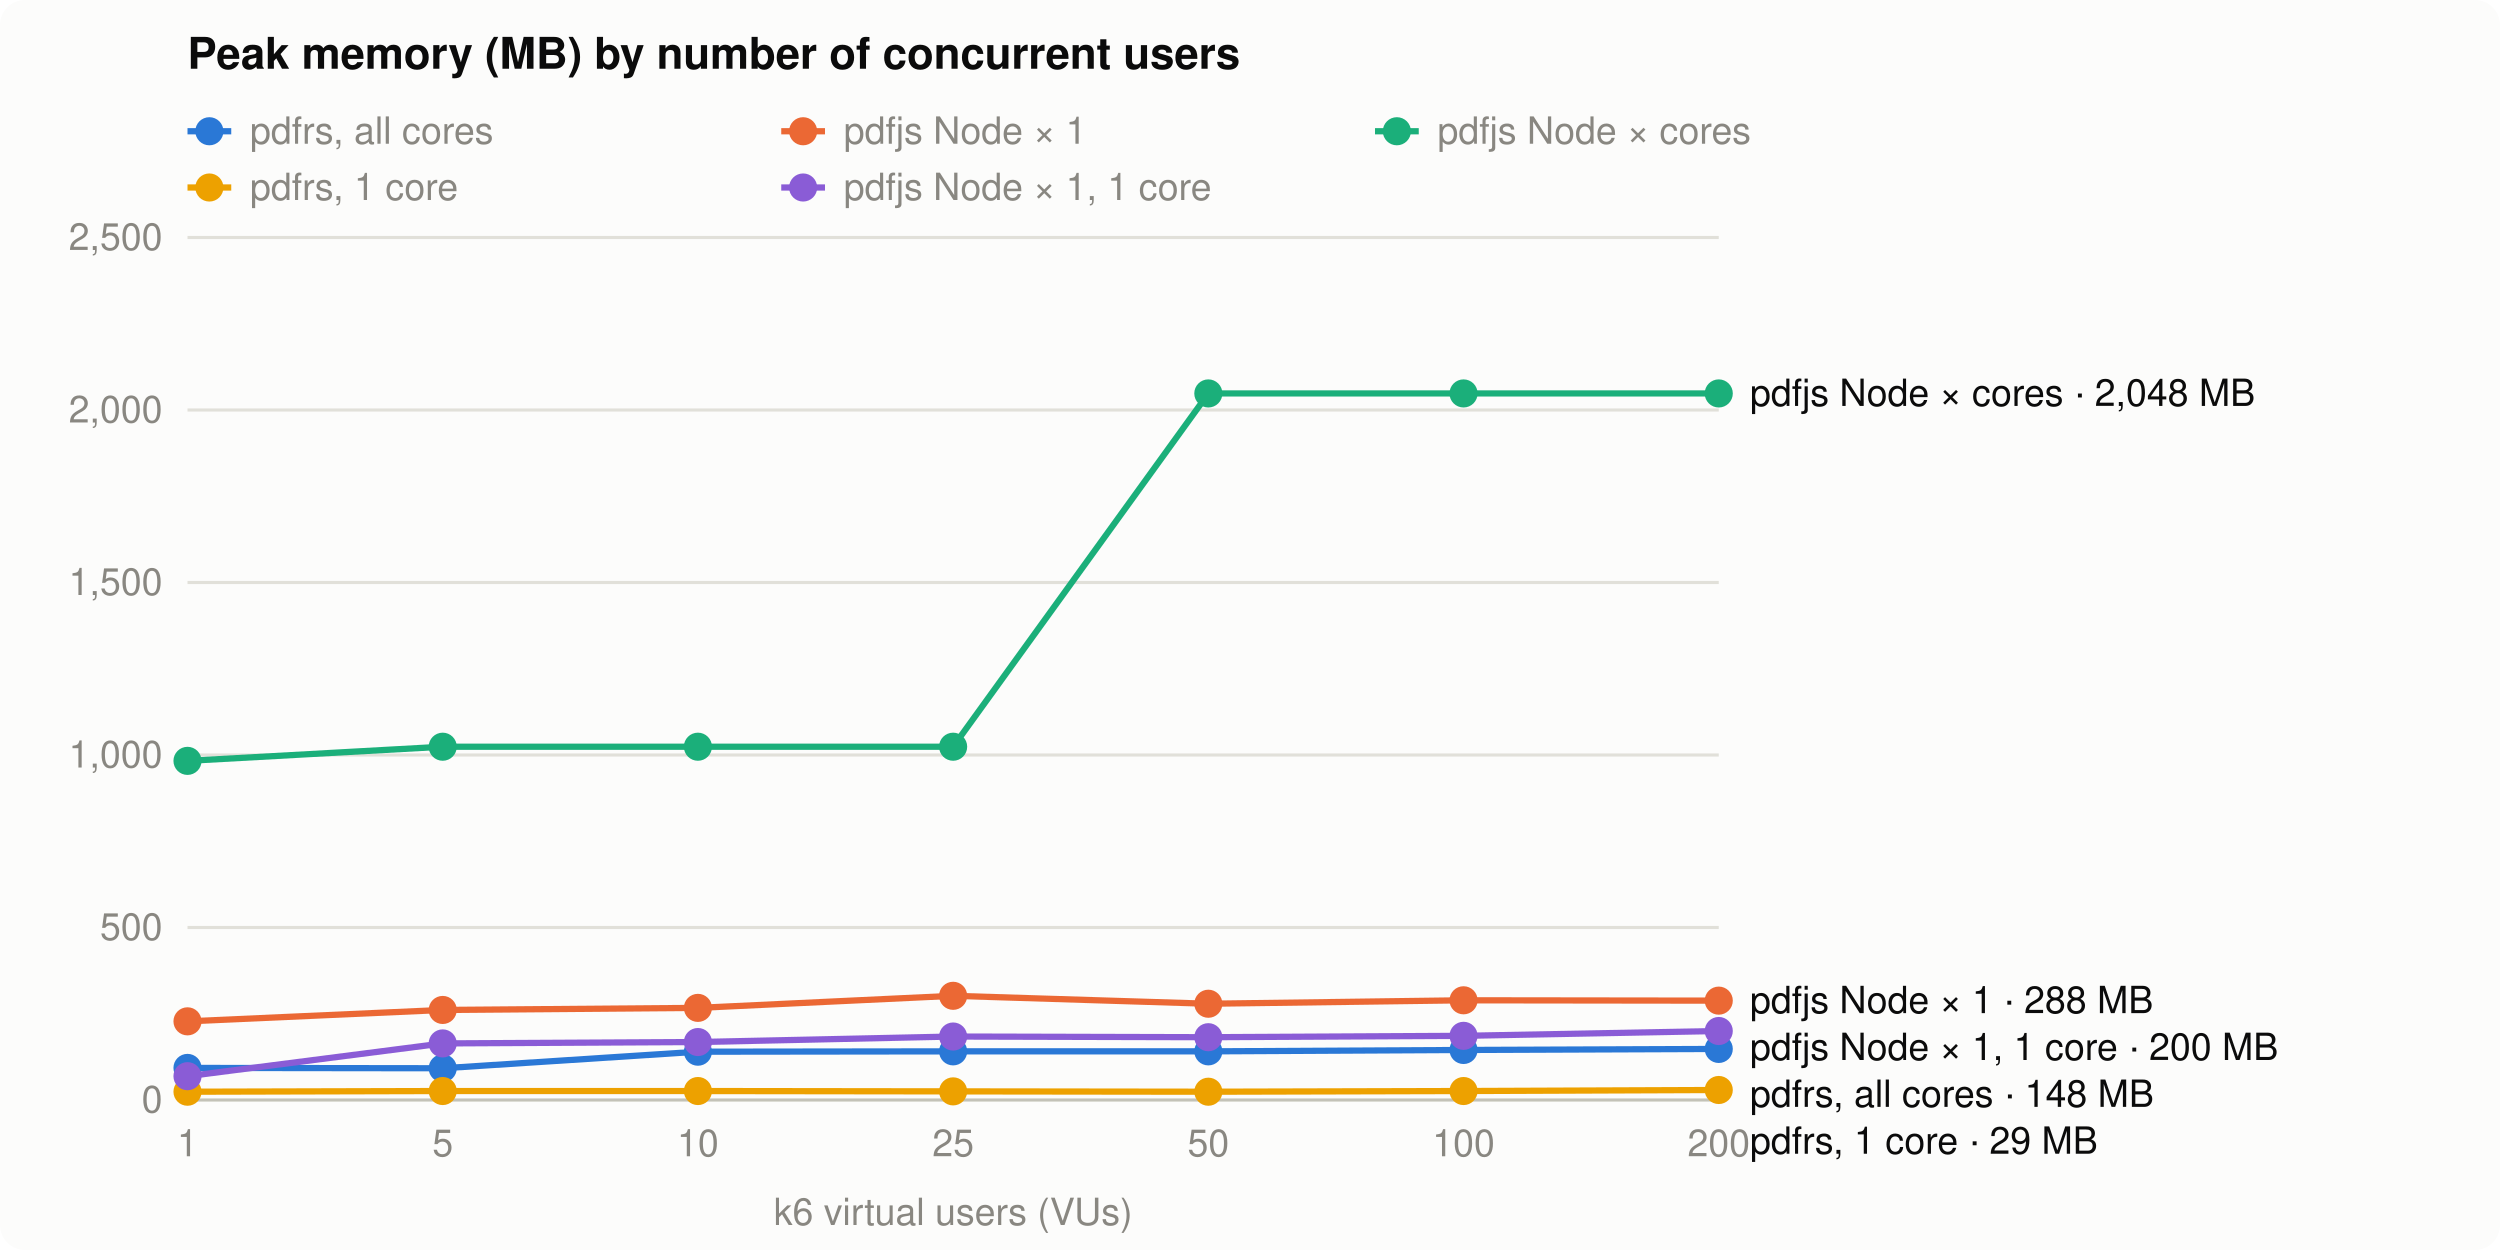
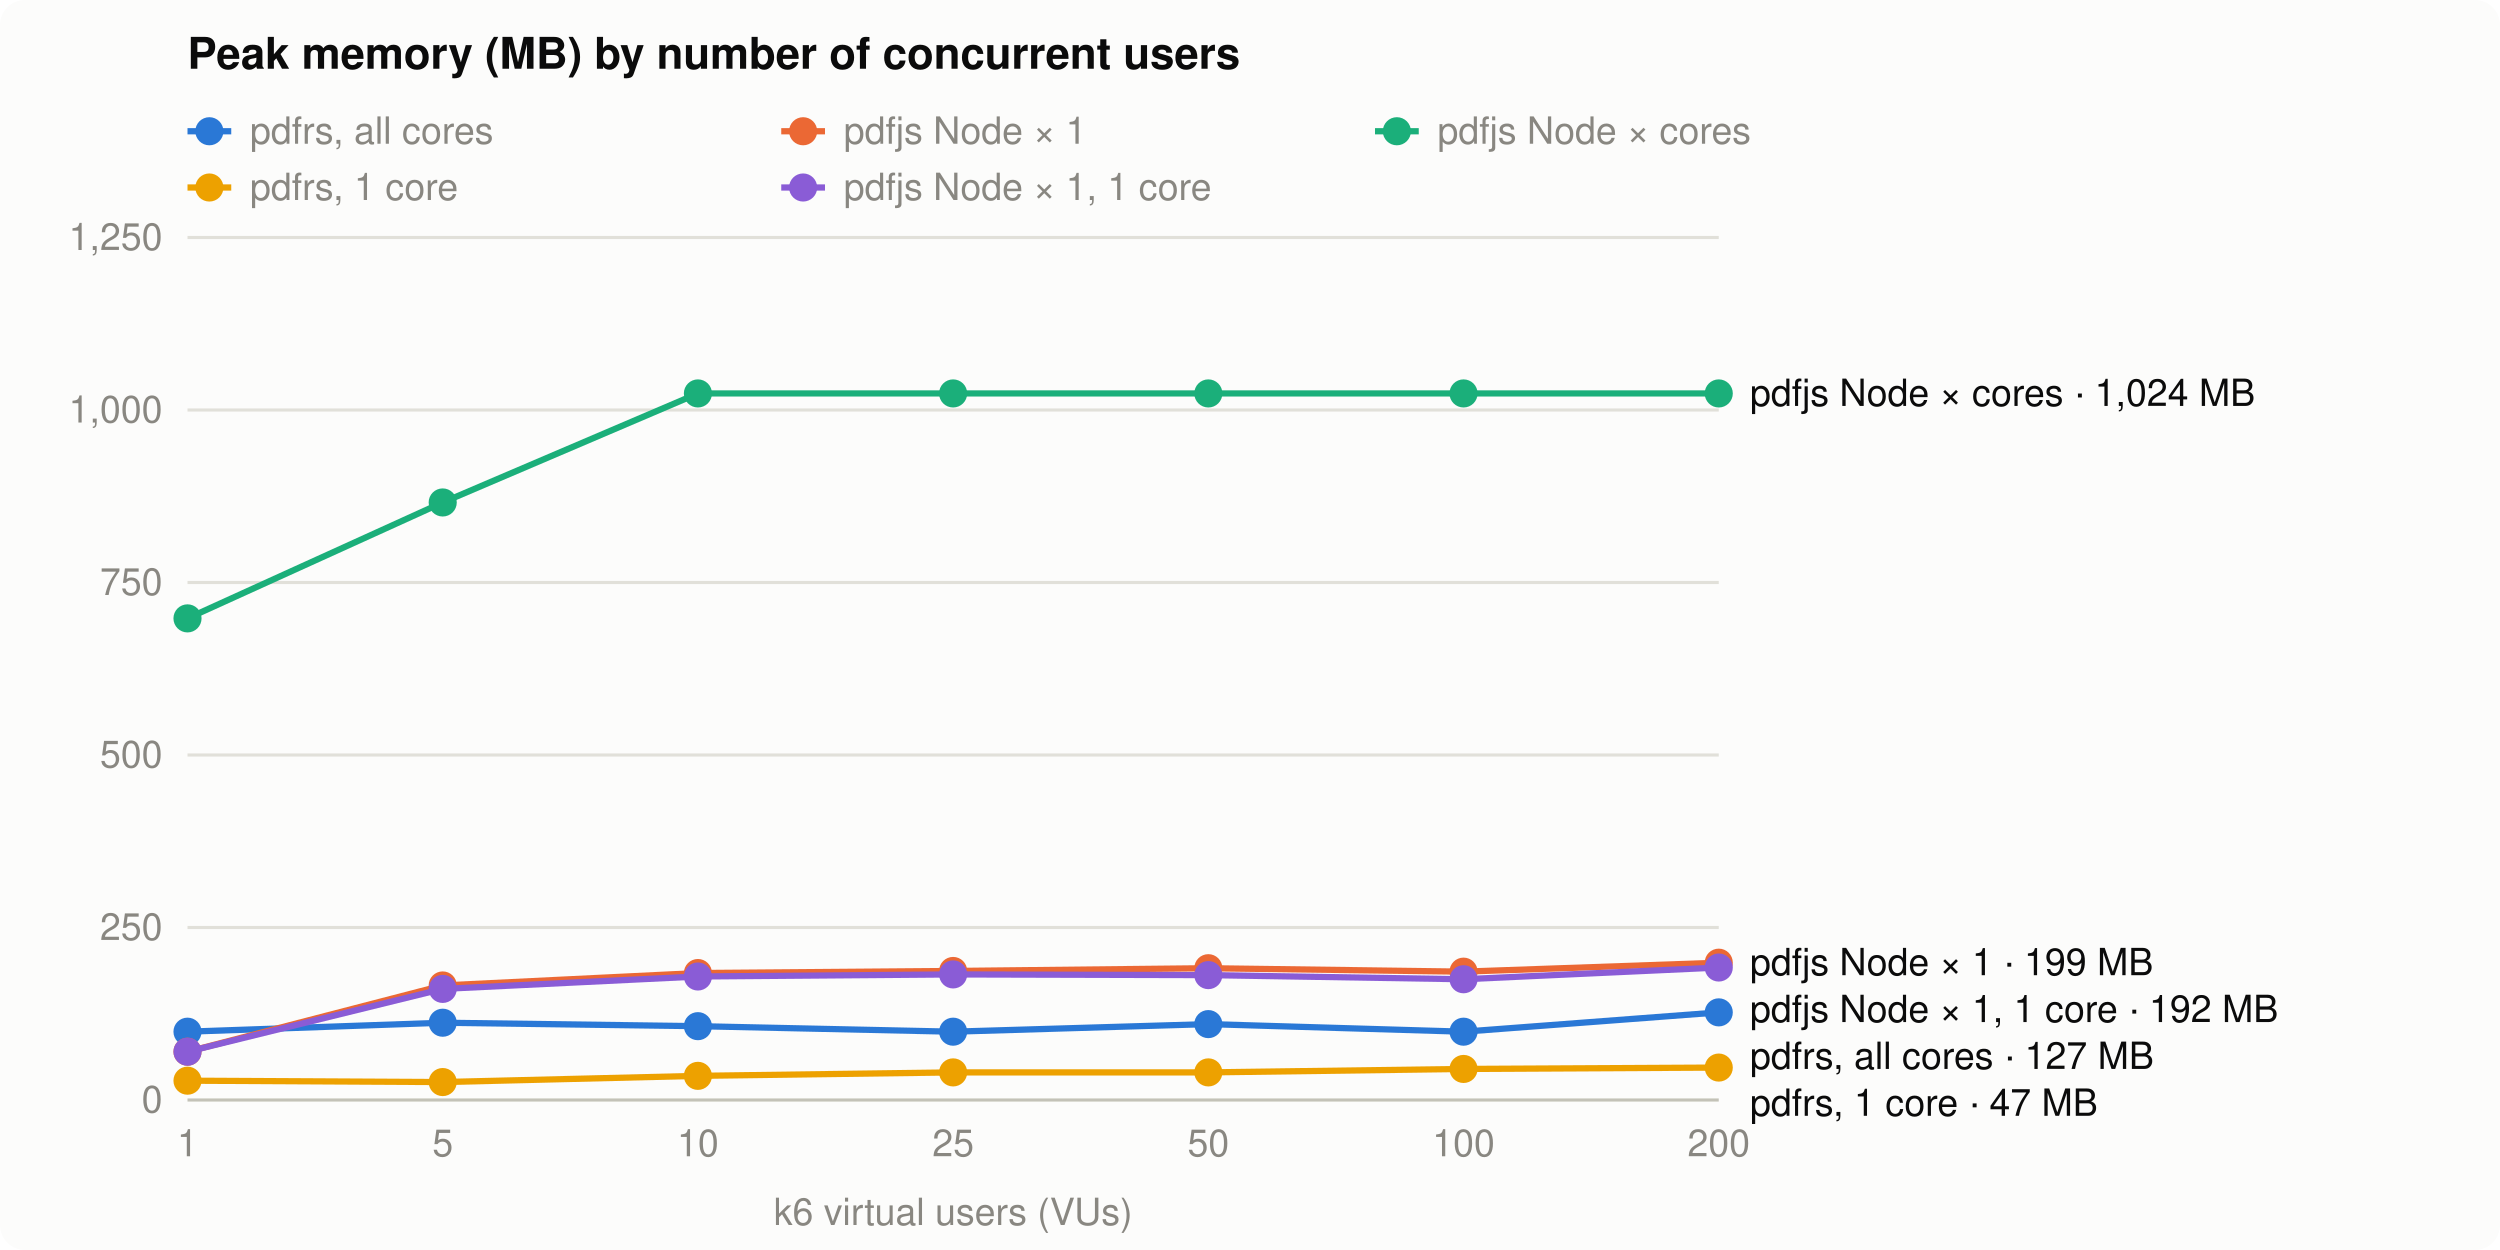
<svg xmlns="http://www.w3.org/2000/svg" viewBox="0 0 800 400" width="800" font-family="-apple-system, Segoe UI, Helvetica, sans-serif" font-size="12">
  <style>
  .bg{fill:#fcfcfb} .ink{fill:#0b0b0b} .muted{fill:#898781} .grid{stroke:#e1e0d9} .axis{stroke:#c3c2b7}
  .s1{stroke:#2a78d6;fill:#2a78d6} .s2{stroke:#eb6834;fill:#eb6834} .s3{stroke:#1baf7a;fill:#1baf7a} .s4{stroke:#eda100;fill:#eda100} .s5{stroke:#8a5cd6;fill:#8a5cd6}
  @media (prefers-color-scheme: dark){
    .bg{fill:#1a1a19} .ink{fill:#f0efec} .grid{stroke:#2c2c2a} .axis{stroke:#383835}
    .s1{stroke:#3987e5;fill:#3987e5} .s2{stroke:#d95926;fill:#d95926} .s3{stroke:#199e70;fill:#199e70} .s4{stroke:#c98500;fill:#c98500} .s5{stroke:#9b6fe3;fill:#9b6fe3}
  }
</style>
  <rect class="bg" width="800" height="400" rx="8" />
  <text class="ink" x="60" y="22" font-size="14" font-weight="600">Peak memory (MB) by number of concurrent users</text>
  <g transform="translate(60,42)">
    <line class="s1" x1="0" x2="14" y1="0" y2="0" stroke-width="2" />
    <circle class="s1" cx="7" r="4" />
    <text class="muted" x="20" y="4">pdfrs, all cores</text>
  </g>
  <g transform="translate(250,42)">
    <line class="s2" x1="0" x2="14" y1="0" y2="0" stroke-width="2" />
    <circle class="s2" cx="7" r="4" />
    <text class="muted" x="20" y="4">pdfjs Node × 1</text>
  </g>
  <g transform="translate(440,42)">
    <line class="s3" x1="0" x2="14" y1="0" y2="0" stroke-width="2" />
    <circle class="s3" cx="7" r="4" />
    <text class="muted" x="20" y="4">pdfjs Node × cores</text>
  </g>
  <g transform="translate(60,60)">
    <line class="s4" x1="0" x2="14" y1="0" y2="0" stroke-width="2" />
    <circle class="s4" cx="7" r="4" />
    <text class="muted" x="20" y="4">pdfrs, 1 core</text>
  </g>
  <g transform="translate(250,60)">
    <line class="s5" x1="0" x2="14" y1="0" y2="0" stroke-width="2" />
    <circle class="s5" cx="7" r="4" />
    <text class="muted" x="20" y="4">pdfjs Node × 1, 1 core</text>
  </g>
  <line class="axis" x1="60" x2="550" y1="352" y2="352" />
  <text class="muted" x="52" y="356" text-anchor="end">0</text>
  <line class="grid" x1="60" x2="550" y1="296.8" y2="296.8" />
-   <text class="muted" x="52" y="300.8" text-anchor="end">500</text>
+   <text class="muted" x="52" y="300.8" text-anchor="end">250</text>
  <line class="grid" x1="60" x2="550" y1="241.6" y2="241.6" />
-   <text class="muted" x="52" y="245.6" text-anchor="end">1,000</text>
+   <text class="muted" x="52" y="245.6" text-anchor="end">500</text>
  <line class="grid" x1="60" x2="550" y1="186.4" y2="186.4" />
-   <text class="muted" x="52" y="190.4" text-anchor="end">1,500</text>
+   <text class="muted" x="52" y="190.4" text-anchor="end">750</text>
  <line class="grid" x1="60" x2="550" y1="131.2" y2="131.2" />
-   <text class="muted" x="52" y="135.2" text-anchor="end">2,000</text>
+   <text class="muted" x="52" y="135.2" text-anchor="end">1,000</text>
  <line class="grid" x1="60" x2="550" y1="76" y2="76" />
-   <text class="muted" x="52" y="80" text-anchor="end">2,500</text>
+   <text class="muted" x="52" y="80" text-anchor="end">1,250</text>
  <text class="muted" x="60" y="370" text-anchor="middle">1</text>
  <text class="muted" x="141.667" y="370" text-anchor="middle">5</text>
  <text class="muted" x="223.333" y="370" text-anchor="middle">10</text>
  <text class="muted" x="305" y="370" text-anchor="middle">25</text>
  <text class="muted" x="386.667" y="370" text-anchor="middle">50</text>
  <text class="muted" x="468.333" y="370" text-anchor="middle">100</text>
  <text class="muted" x="550" y="370" text-anchor="middle">200</text>
  <text class="muted" x="305" y="392" text-anchor="middle">k6 virtual users (VUs)</text>
-   <polyline class="s1" style="fill:none" stroke-width="2" stroke-linejoin="round" points="60,341.733 141.667,341.843 223.333,336.544 305,336.434 386.667,336.434 468.333,335.992 550,335.661" />
-   <circle class="s1" cx="60" cy="341.733" r="4" />
-   <circle class="s1" cx="141.667" cy="341.843" r="4" />
-   <circle class="s1" cx="223.333" cy="336.544" r="4" />
-   <circle class="s1" cx="305" cy="336.434" r="4" />
-   <circle class="s1" cx="386.667" cy="336.434" r="4" />
-   <circle class="s1" cx="468.333" cy="335.992" r="4" />
-   <circle class="s1" cx="550" cy="335.661" r="4" />
-   <polyline class="s2" style="fill:none" stroke-width="2" stroke-linejoin="round" points="60,326.829 141.667,323.186 223.333,322.523 305,318.659 386.667,321.198 468.333,320.094 550,320.205" />
-   <circle class="s2" cx="60" cy="326.829" r="4" />
-   <circle class="s2" cx="141.667" cy="323.186" r="4" />
-   <circle class="s2" cx="223.333" cy="322.523" r="4" />
-   <circle class="s2" cx="305" cy="318.659" r="4" />
-   <circle class="s2" cx="386.667" cy="321.198" r="4" />
-   <circle class="s2" cx="468.333" cy="320.094" r="4" />
-   <circle class="s2" cx="550" cy="320.205" r="4" />
-   <polyline class="s3" style="fill:none" stroke-width="2" stroke-linejoin="round" points="60,243.477 141.667,238.95 223.333,238.95 305,238.95 386.667,125.901 468.333,125.901 550,125.901" />
-   <circle class="s3" cx="60" cy="243.477" r="4" />
-   <circle class="s3" cx="141.667" cy="238.95" r="4" />
-   <circle class="s3" cx="223.333" cy="238.95" r="4" />
-   <circle class="s3" cx="305" cy="238.95" r="4" />
+   <polyline class="s1" style="fill:none" stroke-width="2" stroke-linejoin="round" points="60,330.141 141.667,327.27 223.333,328.374 305,330.141 386.667,327.712 468.333,330.141 550,323.958" />
+   <circle class="s1" cx="60" cy="330.141" r="4" />
+   <circle class="s1" cx="141.667" cy="327.27" r="4" />
+   <circle class="s1" cx="223.333" cy="328.374" r="4" />
+   <circle class="s1" cx="305" cy="330.141" r="4" />
+   <circle class="s1" cx="386.667" cy="327.712" r="4" />
+   <circle class="s1" cx="468.333" cy="330.141" r="4" />
+   <circle class="s1" cx="550" cy="323.958" r="4" />
+   <polyline class="s2" style="fill:none" stroke-width="2" stroke-linejoin="round" points="60,336.544 141.667,315.347 223.333,311.373 305,310.71 386.667,309.827 468.333,310.931 550,308.061" />
+   <circle class="s2" cx="60" cy="336.544" r="4" />
+   <circle class="s2" cx="141.667" cy="315.347" r="4" />
+   <circle class="s2" cx="223.333" cy="311.373" r="4" />
+   <circle class="s2" cx="305" cy="310.71" r="4" />
+   <circle class="s2" cx="386.667" cy="309.827" r="4" />
+   <circle class="s2" cx="468.333" cy="310.931" r="4" />
+   <circle class="s2" cx="550" cy="308.061" r="4" />
+   <polyline class="s3" style="fill:none" stroke-width="2" stroke-linejoin="round" points="60,197.882 141.667,160.787 223.333,125.901 305,125.901 386.667,125.901 468.333,125.901 550,125.901" />
+   <circle class="s3" cx="60" cy="197.882" r="4" />
+   <circle class="s3" cx="141.667" cy="160.787" r="4" />
+   <circle class="s3" cx="223.333" cy="125.901" r="4" />
+   <circle class="s3" cx="305" cy="125.901" r="4" />
  <circle class="s3" cx="386.667" cy="125.901" r="4" />
  <circle class="s3" cx="468.333" cy="125.901" r="4" />
  <circle class="s3" cx="550" cy="125.901" r="4" />
-   <polyline class="s4" style="fill:none" stroke-width="2" stroke-linejoin="round" points="60,349.35 141.667,349.13 223.333,349.13 305,349.24 386.667,349.35 468.333,349.13 550,348.798" />
-   <circle class="s4" cx="60" cy="349.35" r="4" />
-   <circle class="s4" cx="141.667" cy="349.13" r="4" />
-   <circle class="s4" cx="223.333" cy="349.13" r="4" />
-   <circle class="s4" cx="305" cy="349.24" r="4" />
-   <circle class="s4" cx="386.667" cy="349.35" r="4" />
-   <circle class="s4" cx="468.333" cy="349.13" r="4" />
-   <circle class="s4" cx="550" cy="348.798" r="4" />
-   <polyline class="s5" style="fill:none" stroke-width="2" stroke-linejoin="round" points="60,344.382 141.667,333.894 223.333,333.453 305,331.686 386.667,331.907 468.333,331.466 550,329.92" />
-   <circle class="s5" cx="60" cy="344.382" r="4" />
-   <circle class="s5" cx="141.667" cy="333.894" r="4" />
-   <circle class="s5" cx="223.333" cy="333.453" r="4" />
-   <circle class="s5" cx="305" cy="331.686" r="4" />
-   <circle class="s5" cx="386.667" cy="331.907" r="4" />
-   <circle class="s5" cx="468.333" cy="331.466" r="4" />
-   <circle class="s5" cx="550" cy="329.92" r="4" />
-   <text class="ink" x="560" y="129.901">pdfjs Node × cores · 2,048 MB</text>
-   <text class="ink" x="560" y="324.205">pdfjs Node × 1 · 288 MB</text>
-   <text class="ink" x="560" y="339.205">pdfjs Node × 1, 1 core · 200 MB</text>
-   <text class="ink" x="560" y="354.205">pdfrs, all cores · 148 MB</text>
-   <text class="ink" x="560" y="369.205">pdfrs, 1 core · 29 MB</text>
+   <polyline class="s4" style="fill:none" stroke-width="2" stroke-linejoin="round" points="60,345.818 141.667,346.259 223.333,344.272 305,343.168 386.667,343.168 468.333,342.064 550,341.622" />
+   <circle class="s4" cx="60" cy="345.818" r="4" />
+   <circle class="s4" cx="141.667" cy="346.259" r="4" />
+   <circle class="s4" cx="223.333" cy="344.272" r="4" />
+   <circle class="s4" cx="305" cy="343.168" r="4" />
+   <circle class="s4" cx="386.667" cy="343.168" r="4" />
+   <circle class="s4" cx="468.333" cy="342.064" r="4" />
+   <circle class="s4" cx="550" cy="341.622" r="4" />
+   <polyline class="s5" style="fill:none" stroke-width="2" stroke-linejoin="round" points="60,336.544 141.667,316.451 223.333,312.477 305,311.814 386.667,312.035 468.333,313.36 550,309.606" />
+   <circle class="s5" cx="60" cy="336.544" r="4" />
+   <circle class="s5" cx="141.667" cy="316.451" r="4" />
+   <circle class="s5" cx="223.333" cy="312.477" r="4" />
+   <circle class="s5" cx="305" cy="311.814" r="4" />
+   <circle class="s5" cx="386.667" cy="312.035" r="4" />
+   <circle class="s5" cx="468.333" cy="313.36" r="4" />
+   <circle class="s5" cx="550" cy="309.606" r="4" />
+   <text class="ink" x="560" y="129.901">pdfjs Node × cores · 1,024 MB</text>
+   <text class="ink" x="560" y="312.061">pdfjs Node × 1 · 199 MB</text>
+   <text class="ink" x="560" y="327.061">pdfjs Node × 1, 1 core · 192 MB</text>
+   <text class="ink" x="560" y="342.061">pdfrs, all cores · 127 MB</text>
+   <text class="ink" x="560" y="357.061">pdfrs, 1 core · 47 MB</text>
</svg>
